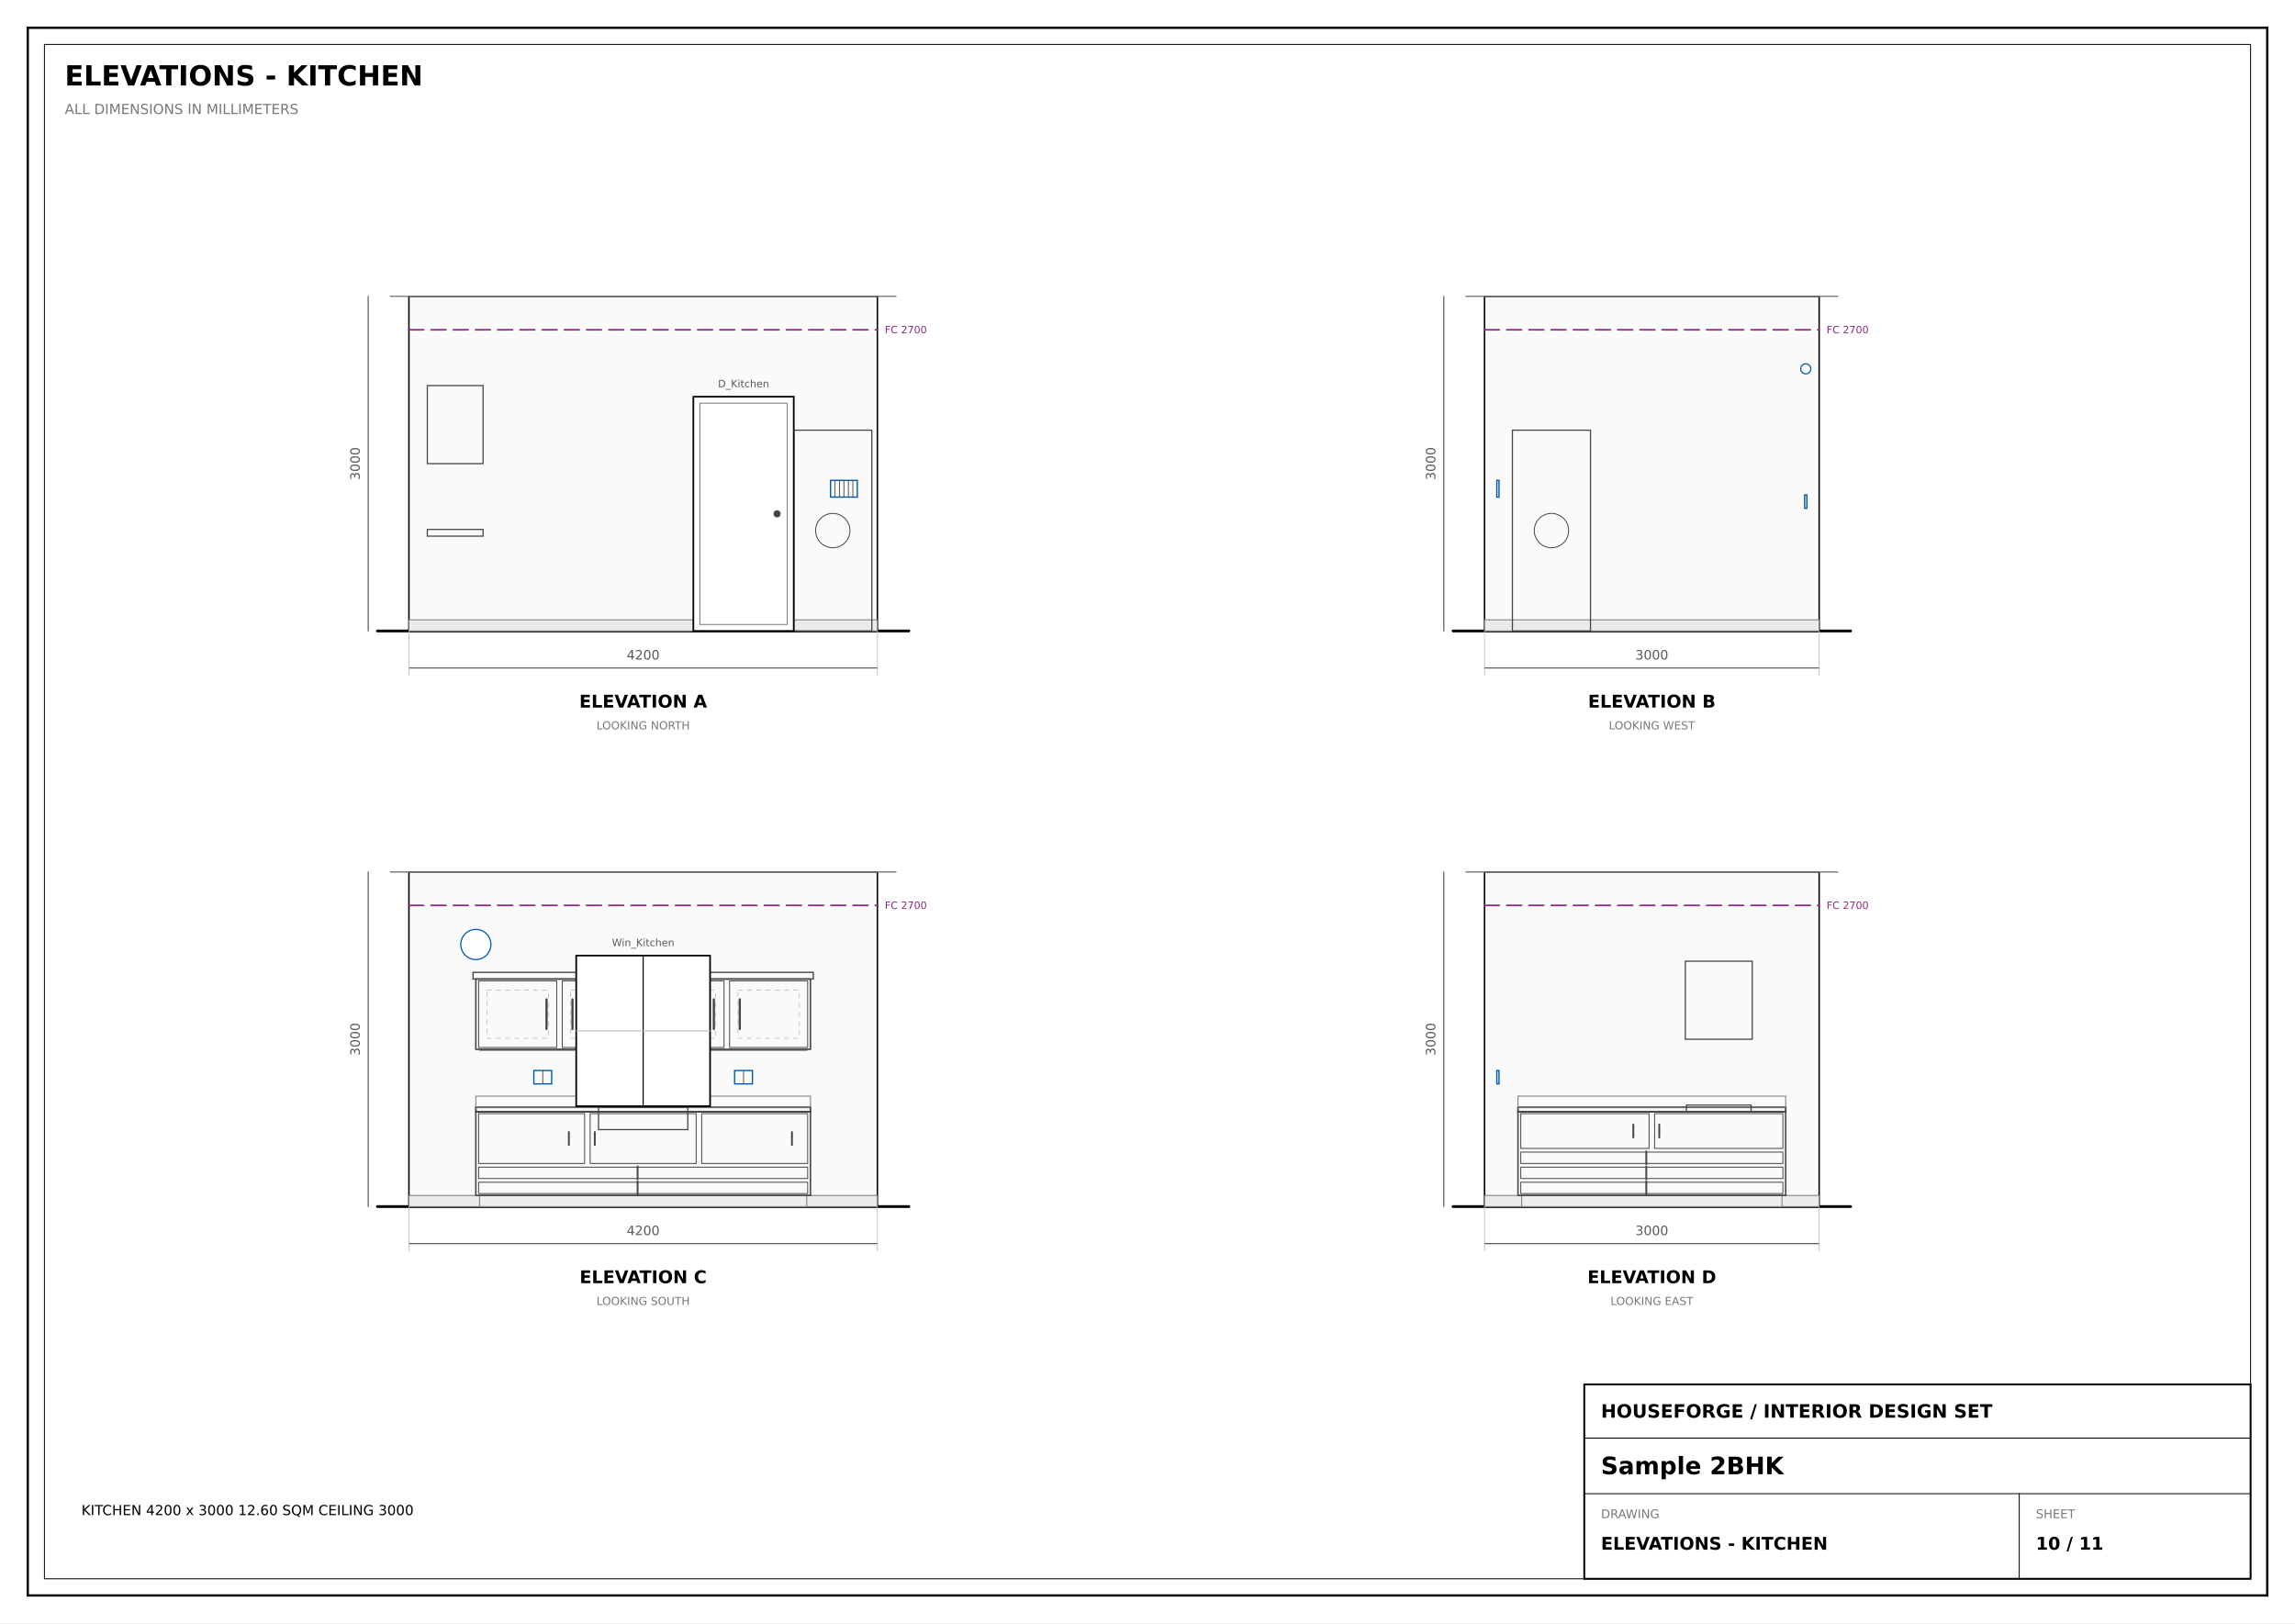
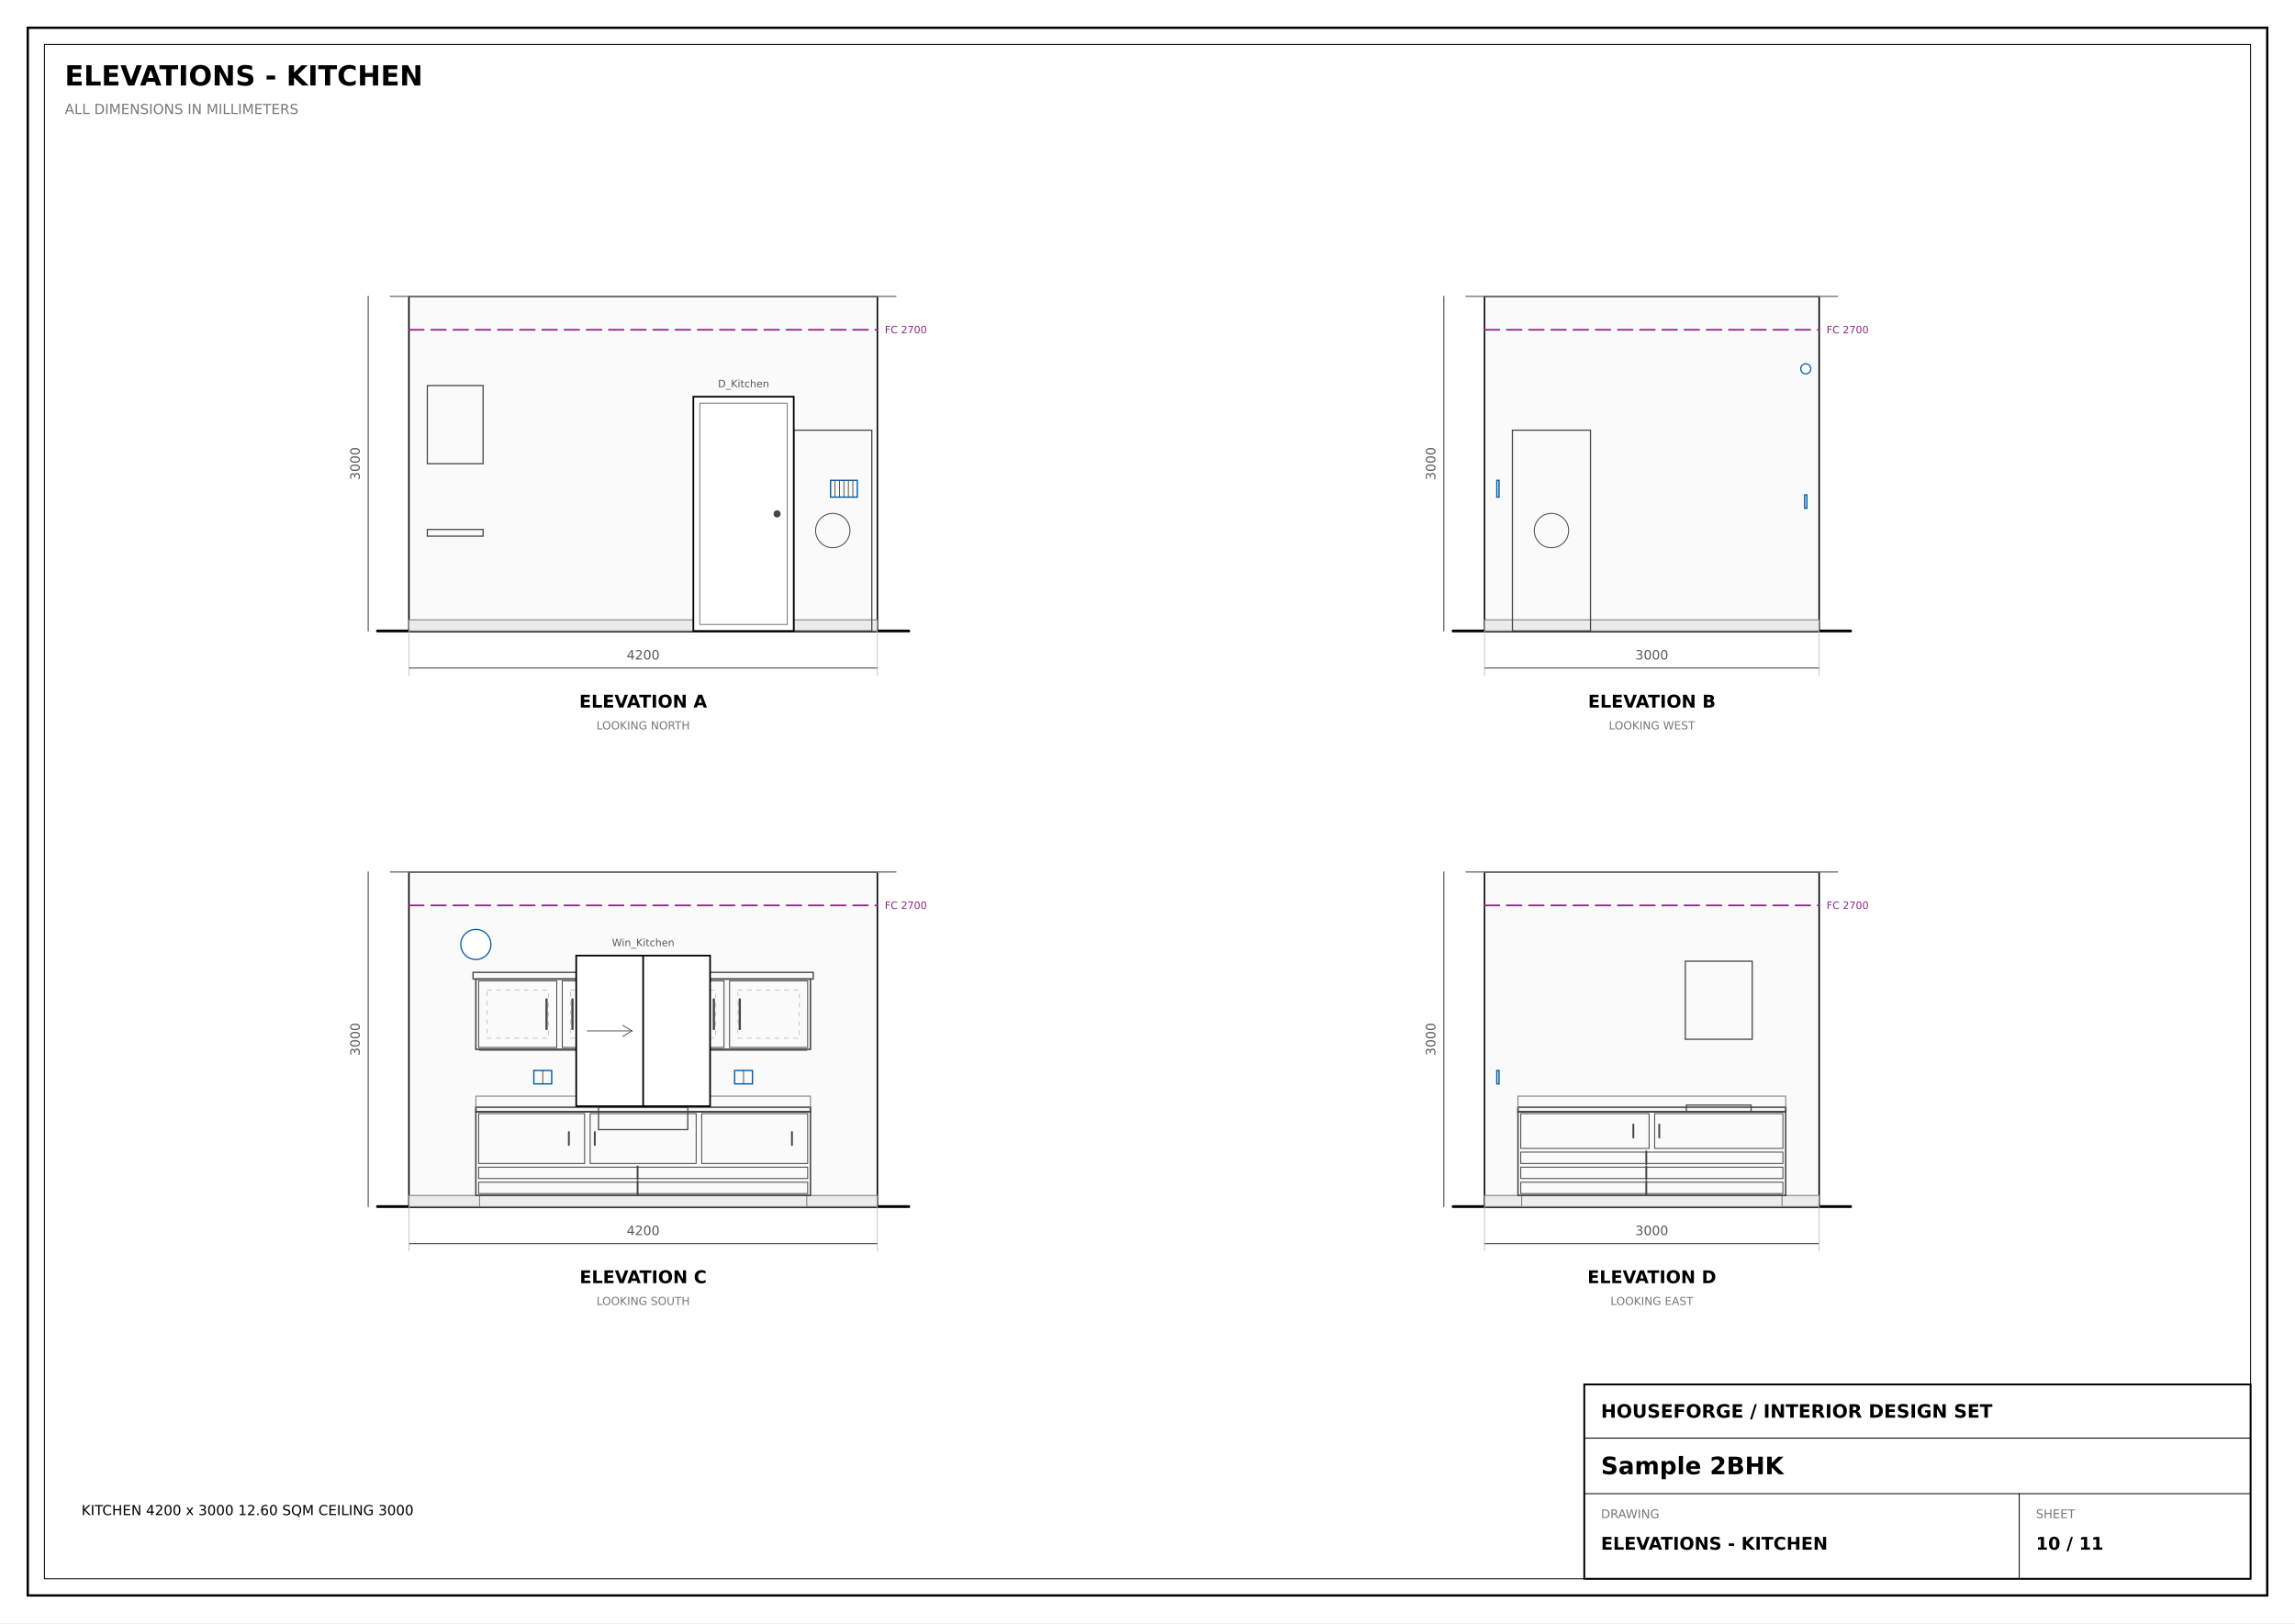
<svg xmlns="http://www.w3.org/2000/svg" width="2480" height="1754" viewBox="0 0 2480 1754">
  <rect width="2480" height="1754" fill="#ffffff" />
  <polygon points="30.00,30.00 2450.00,30.00 2450.00,1724.00 30.00,1724.00" fill="none" stroke="#000000" stroke-width="2.50" />
  <polygon points="48.00,48.00 2432.00,48.00 2432.00,1706.00 48.00,1706.00" fill="none" stroke="#000000" stroke-width="1.00" />
  <polygon points="1712.00,1496.00 2432.00,1496.00 2432.00,1706.00 1712.00,1706.00" fill="#ffffff" stroke="#000000" stroke-width="2.00" />
  <line x1="1712.00" y1="1554.00" x2="2432.00" y2="1554.00" stroke="#000000" stroke-width="1.00" stroke-linecap="round" />
  <line x1="1712.00" y1="1614.00" x2="2432.00" y2="1614.00" stroke="#000000" stroke-width="1.00" stroke-linecap="round" />
  <line x1="2182.00" y1="1614.00" x2="2182.00" y2="1706.00" stroke="#000000" stroke-width="1.00" stroke-linecap="round" />
  <text x="1730.00" y="1525.00" font-family="DejaVu Sans, Arial, sans-serif" font-size="20.00" fill="#000000" text-anchor="start" dominant-baseline="central" font-weight="bold">HOUSEFORGE  /  INTERIOR DESIGN SET</text>
  <text x="1730.00" y="1584.00" font-family="DejaVu Sans, Arial, sans-serif" font-size="26.00" fill="#000000" text-anchor="start" dominant-baseline="central" font-weight="bold">Sample 2BHK</text>
  <text x="1730.00" y="1636.00" font-family="DejaVu Sans, Arial, sans-serif" font-size="13.00" fill="#787878" text-anchor="start" dominant-baseline="central">DRAWING</text>
  <text x="1730.00" y="1668.00" font-family="DejaVu Sans, Arial, sans-serif" font-size="19.00" fill="#000000" text-anchor="start" dominant-baseline="central" font-weight="bold">ELEVATIONS - KITCHEN</text>
  <text x="2200.00" y="1636.00" font-family="DejaVu Sans, Arial, sans-serif" font-size="13.00" fill="#787878" text-anchor="start" dominant-baseline="central">SHEET</text>
  <text x="2200.00" y="1668.00" font-family="DejaVu Sans, Arial, sans-serif" font-size="19.00" fill="#000000" text-anchor="start" dominant-baseline="central" font-weight="bold">10 / 11</text>
  <text x="70.00" y="82.00" font-family="DejaVu Sans, Arial, sans-serif" font-size="30.00" fill="#000000" text-anchor="start" dominant-baseline="central" font-weight="bold">ELEVATIONS - KITCHEN</text>
  <text x="70.00" y="118.00" font-family="DejaVu Sans, Arial, sans-serif" font-size="15.00" fill="#787878" text-anchor="start" dominant-baseline="central">ALL DIMENSIONS IN MILLIMETERS</text>
  <polygon points="441.88,320.20 948.12,320.20 948.12,681.80 441.88,681.80" fill="#fafafa" stroke="#000000" stroke-width="1.60" />
  <line x1="407.88" y1="681.80" x2="982.12" y2="681.80" stroke="#000000" stroke-width="3.00" stroke-linecap="round" />
  <line x1="421.88" y1="320.20" x2="968.12" y2="320.20" stroke="#787878" stroke-width="1.40" stroke-linecap="round" />
  <line x1="441.88" y1="356.36" x2="948.12" y2="356.36" stroke="#8c2882" stroke-width="1.80" stroke-dasharray="16 8" stroke-linecap="round" />
  <text x="956.12" y="356.36" font-family="DejaVu Sans, Arial, sans-serif" font-size="11.00" fill="#8c2882" text-anchor="start" dominant-baseline="central">FC 2700</text>
  <polygon points="441.88,669.75 948.12,669.75 948.12,681.80 441.88,681.80" fill="#ebebeb" stroke="#787878" stroke-width="1.00" />
  <polygon points="461.77,572.11 522.03,572.11 522.03,579.35 461.77,579.35" fill="none" stroke="#464646" stroke-width="1.30" />
  <polygon points="461.77,416.63 522.03,416.63 522.03,501.00 461.77,501.00" fill="none" stroke="#464646" stroke-width="1.30" />
  <polygon points="857.72,464.84 942.09,464.84 942.09,681.80 857.72,681.80" fill="none" stroke="#464646" stroke-width="1.30" />
  <circle cx="899.91" cy="573.32" r="18.56" fill="none" stroke="#464646" stroke-width="1.00" />
  <polygon points="897.50,519.08 926.42,519.08 926.42,537.16 897.50,537.16" fill="none" stroke="#005aaa" stroke-width="1.40" />
  <line x1="902.32" y1="519.08" x2="902.32" y2="537.16" stroke="#464646" stroke-width="0.90" stroke-linecap="round" />
  <line x1="907.14" y1="519.08" x2="907.14" y2="537.16" stroke="#464646" stroke-width="0.90" stroke-linecap="round" />
  <line x1="911.96" y1="519.08" x2="911.96" y2="537.16" stroke="#464646" stroke-width="0.90" stroke-linecap="round" />
  <line x1="916.78" y1="519.08" x2="916.78" y2="537.16" stroke="#464646" stroke-width="0.90" stroke-linecap="round" />
  <line x1="921.60" y1="519.08" x2="921.60" y2="537.16" stroke="#464646" stroke-width="0.90" stroke-linecap="round" />
  <polygon points="749.24,428.68 857.72,428.68 857.72,681.80 749.24,681.80" fill="#ffffff" stroke="#000000" stroke-width="1.80" />
  <polygon points="756.24,435.68 850.72,435.68 850.72,674.80 756.24,674.80" fill="none" stroke="#787878" stroke-width="1.00" />
  <circle cx="839.72" cy="555.24" r="3.40" fill="#464646" stroke="#464646" stroke-width="1.00" />
  <text x="803.48" y="414.68" font-family="DejaVu Sans, Arial, sans-serif" font-size="11.00" fill="#5a5a5a" text-anchor="middle" dominant-baseline="central">D_Kitchen</text>
  <line x1="441.88" y1="721.80" x2="948.12" y2="721.80" stroke="#5a5a5a" stroke-width="1.20" stroke-linecap="round" />
  <line x1="441.88" y1="681.80" x2="441.88" y2="729.80" stroke="#b9b9b9" stroke-width="0.80" stroke-linecap="round" />
  <line x1="948.12" y1="681.80" x2="948.12" y2="729.80" stroke="#b9b9b9" stroke-width="0.80" stroke-linecap="round" />
  <text x="695.00" y="707.80" font-family="DejaVu Sans, Arial, sans-serif" font-size="14.00" fill="#5a5a5a" text-anchor="middle" dominant-baseline="central">4200</text>
  <line x1="397.88" y1="320.20" x2="397.88" y2="681.80" stroke="#5a5a5a" stroke-width="1.20" stroke-linecap="round" />
  <text x="383.88" y="501.00" font-family="DejaVu Sans, Arial, sans-serif" font-size="14.00" fill="#5a5a5a" text-anchor="middle" dominant-baseline="central" transform="rotate(-90.00 383.88 501.00)">3000</text>
  <text x="695.00" y="758.00" font-family="DejaVu Sans, Arial, sans-serif" font-size="19.00" fill="#000000" text-anchor="middle" dominant-baseline="central" font-weight="bold">ELEVATION A</text>
  <text x="695.00" y="784.00" font-family="DejaVu Sans, Arial, sans-serif" font-size="12.00" fill="#787878" text-anchor="middle" dominant-baseline="central">LOOKING NORTH</text>
  <polygon points="1604.20,320.20 1965.80,320.20 1965.80,681.80 1604.20,681.80" fill="#fafafa" stroke="#000000" stroke-width="1.60" />
  <line x1="1570.20" y1="681.80" x2="1999.80" y2="681.80" stroke="#000000" stroke-width="3.00" stroke-linecap="round" />
  <line x1="1584.20" y1="320.20" x2="1985.80" y2="320.20" stroke="#787878" stroke-width="1.40" stroke-linecap="round" />
  <line x1="1604.20" y1="356.36" x2="1965.80" y2="356.36" stroke="#8c2882" stroke-width="1.80" stroke-dasharray="16 8" stroke-linecap="round" />
  <text x="1973.80" y="356.36" font-family="DejaVu Sans, Arial, sans-serif" font-size="11.00" fill="#8c2882" text-anchor="start" dominant-baseline="central">FC 2700</text>
  <polygon points="1604.20,669.75 1965.80,669.75 1965.80,681.80 1604.20,681.80" fill="#ebebeb" stroke="#787878" stroke-width="1.00" />
  <polygon points="1950.13,534.75 1952.54,534.75 1952.54,549.21 1950.13,549.21" fill="none" stroke="#005aaa" stroke-width="1.40" />
  <circle cx="1951.34" cy="398.55" r="5.42" fill="#ffffff" stroke="#005aaa" stroke-width="1.30" />
  <polygon points="1634.33,464.84 1718.71,464.84 1718.71,681.80 1634.33,681.80" fill="none" stroke="#464646" stroke-width="1.30" />
  <circle cx="1676.52" cy="573.32" r="18.56" fill="none" stroke="#464646" stroke-width="1.00" />
  <polygon points="1617.46,519.08 1619.87,519.08 1619.87,537.16 1617.46,537.16" fill="none" stroke="#005aaa" stroke-width="1.40" />
  <line x1="1604.20" y1="721.80" x2="1965.80" y2="721.80" stroke="#5a5a5a" stroke-width="1.20" stroke-linecap="round" />
  <line x1="1604.20" y1="681.80" x2="1604.20" y2="729.80" stroke="#b9b9b9" stroke-width="0.80" stroke-linecap="round" />
  <line x1="1965.80" y1="681.80" x2="1965.80" y2="729.80" stroke="#b9b9b9" stroke-width="0.80" stroke-linecap="round" />
  <text x="1785.00" y="707.80" font-family="DejaVu Sans, Arial, sans-serif" font-size="14.00" fill="#5a5a5a" text-anchor="middle" dominant-baseline="central">3000</text>
  <line x1="1560.20" y1="320.20" x2="1560.20" y2="681.80" stroke="#5a5a5a" stroke-width="1.20" stroke-linecap="round" />
  <text x="1546.20" y="501.00" font-family="DejaVu Sans, Arial, sans-serif" font-size="14.00" fill="#5a5a5a" text-anchor="middle" dominant-baseline="central" transform="rotate(-90.00 1546.20 501.00)">3000</text>
  <text x="1785.00" y="758.00" font-family="DejaVu Sans, Arial, sans-serif" font-size="19.00" fill="#000000" text-anchor="middle" dominant-baseline="central" font-weight="bold">ELEVATION B</text>
  <text x="1785.00" y="784.00" font-family="DejaVu Sans, Arial, sans-serif" font-size="12.00" fill="#787878" text-anchor="middle" dominant-baseline="central">LOOKING WEST</text>
  <polygon points="441.88,942.20 948.12,942.20 948.12,1303.80 441.88,1303.80" fill="#fafafa" stroke="#000000" stroke-width="1.60" />
  <line x1="407.88" y1="1303.80" x2="982.12" y2="1303.80" stroke="#000000" stroke-width="3.00" stroke-linecap="round" />
  <line x1="421.88" y1="942.20" x2="968.12" y2="942.20" stroke="#787878" stroke-width="1.40" stroke-linecap="round" />
  <line x1="441.88" y1="978.36" x2="948.12" y2="978.36" stroke="#8c2882" stroke-width="1.80" stroke-dasharray="16 8" stroke-linecap="round" />
  <text x="956.12" y="978.36" font-family="DejaVu Sans, Arial, sans-serif" font-size="11.00" fill="#8c2882" text-anchor="start" dominant-baseline="central">FC 2700</text>
  <polygon points="441.88,1291.75 948.12,1291.75 948.12,1303.80 441.88,1303.80" fill="#ebebeb" stroke="#787878" stroke-width="1.00" />
  <polygon points="518.20,1291.75 871.80,1291.75 871.80,1303.80 518.20,1303.80" fill="#eeeeee" stroke="#787878" stroke-width="1.00" />
  <polygon points="514.20,1201.35 875.80,1201.35 875.80,1291.75 514.20,1291.75" fill="none" stroke="#464646" stroke-width="1.60" />
  <polygon points="517.20,1261.20 872.80,1261.20 872.80,1273.47 517.20,1273.47" fill="none" stroke="#464646" stroke-width="1.00" />
  <line x1="689.00" y1="1260.34" x2="689.00" y2="1274.34" stroke="#464646" stroke-width="2.00" stroke-linecap="round" />
  <polygon points="517.20,1277.47 872.80,1277.47 872.80,1289.75 517.20,1289.75" fill="none" stroke="#464646" stroke-width="1.00" />
  <line x1="689.00" y1="1276.61" x2="689.00" y2="1290.61" stroke="#464646" stroke-width="2.00" stroke-linecap="round" />
  <polygon points="517.20,1203.35 631.73,1203.35 631.73,1257.20 517.20,1257.20" fill="none" stroke="#464646" stroke-width="1.00" />
  <line x1="614.73" y1="1223.27" x2="614.73" y2="1237.27" stroke="#464646" stroke-width="2.00" stroke-linecap="round" />
  <polygon points="637.73,1203.35 752.27,1203.35 752.27,1257.20 637.73,1257.20" fill="none" stroke="#464646" stroke-width="1.00" />
  <line x1="642.73" y1="1223.27" x2="642.73" y2="1237.27" stroke="#464646" stroke-width="2.00" stroke-linecap="round" />
  <polygon points="758.27,1203.35 872.80,1203.35 872.80,1257.20 758.27,1257.20" fill="none" stroke="#464646" stroke-width="1.00" />
  <line x1="855.80" y1="1223.27" x2="855.80" y2="1237.27" stroke="#464646" stroke-width="2.00" stroke-linecap="round" />
  <polygon points="514.20,1196.53 875.80,1196.53 875.80,1201.35 514.20,1201.35" fill="none" stroke="#464646" stroke-width="1.80" />
  <polygon points="514.20,1184.47 875.80,1184.47 875.80,1196.53 514.20,1196.53" fill="none" stroke="#787878" stroke-width="1.00" />
  <polygon points="646.79,1196.53 743.21,1196.53 743.21,1220.63 646.79,1220.63" fill="none" stroke="#464646" stroke-width="1.30" />
  <polygon points="518.20,1133.85 871.80,1133.85 871.80,1135.05 518.20,1135.05" fill="#eeeeee" stroke="#787878" stroke-width="1.00" />
  <polygon points="511.20,1050.68 878.80,1050.68 878.80,1057.91 511.20,1057.91" fill="none" stroke="#464646" stroke-width="1.40" />
  <polygon points="514.20,1057.91 875.80,1057.91 875.80,1133.85 514.20,1133.85" fill="none" stroke="#464646" stroke-width="1.60" />
  <polygon points="517.20,1059.91 601.60,1059.91 601.60,1131.85 517.20,1131.85" fill="none" stroke="#464646" stroke-width="1.00" />
  <polygon points="526.20,1069.91 592.60,1069.91 592.60,1121.85 526.20,1121.85" fill="none" stroke="#b9b9b9" stroke-width="0.80" stroke-dasharray="5 5" />
  <line x1="590.60" y1="1079.88" x2="590.60" y2="1111.88" stroke="#464646" stroke-width="2.40" stroke-linecap="round" />
  <polygon points="607.60,1059.91 692.00,1059.91 692.00,1131.85 607.60,1131.85" fill="none" stroke="#464646" stroke-width="1.00" />
  <polygon points="616.60,1069.91 683.00,1069.91 683.00,1121.85 616.60,1121.85" fill="none" stroke="#b9b9b9" stroke-width="0.80" stroke-dasharray="5 5" />
  <line x1="618.60" y1="1079.88" x2="618.60" y2="1111.88" stroke="#464646" stroke-width="2.40" stroke-linecap="round" />
  <polygon points="698.00,1059.91 782.40,1059.91 782.40,1131.85 698.00,1131.85" fill="none" stroke="#464646" stroke-width="1.00" />
  <polygon points="707.00,1069.91 773.40,1069.91 773.40,1121.85 707.00,1121.85" fill="none" stroke="#b9b9b9" stroke-width="0.80" stroke-dasharray="5 5" />
  <line x1="771.40" y1="1079.88" x2="771.40" y2="1111.88" stroke="#464646" stroke-width="2.40" stroke-linecap="round" />
  <polygon points="788.40,1059.91 872.80,1059.91 872.80,1131.85 788.40,1131.85" fill="none" stroke="#464646" stroke-width="1.00" />
  <polygon points="797.40,1069.91 863.80,1069.91 863.80,1121.85 797.40,1121.85" fill="none" stroke="#b9b9b9" stroke-width="0.80" stroke-dasharray="5 5" />
  <line x1="799.40" y1="1079.88" x2="799.40" y2="1111.88" stroke="#464646" stroke-width="2.40" stroke-linecap="round" />
  <polygon points="793.84,1156.75 813.12,1156.75 813.12,1171.21 793.84,1171.21" fill="none" stroke="#005aaa" stroke-width="1.40" />
  <line x1="803.48" y1="1156.75" x2="803.48" y2="1171.21" stroke="#464646" stroke-width="0.90" stroke-linecap="round" />
  <polygon points="576.88,1156.75 596.16,1156.75 596.16,1171.21 576.88,1171.21" fill="none" stroke="#005aaa" stroke-width="1.40" />
  <line x1="586.52" y1="1156.75" x2="586.52" y2="1171.21" stroke="#464646" stroke-width="0.90" stroke-linecap="round" />
  <circle cx="514.20" cy="1020.55" r="16.27" fill="#ffffff" stroke="#005aaa" stroke-width="1.30" />
  <polygon points="622.68,1032.60 767.32,1032.60 767.32,1195.32 622.68,1195.32" fill="#ffffff" stroke="#000000" stroke-width="1.80" />
-   <line x1="695.00" y1="1032.60" x2="695.00" y2="1195.32" stroke="#000000" stroke-width="1.20" stroke-linecap="round" />
-   <line x1="622.68" y1="1113.96" x2="767.32" y2="1113.96" stroke="#b9b9b9" stroke-width="1.00" stroke-linecap="round" />
+   <line x1="695.00" y1="1032.60" x2="695.00" y2="1195.32" stroke="#000000" stroke-width="1.80" stroke-linecap="round" />
+   <line x1="634.68" y1="1113.96" x2="683.00" y2="1113.96" stroke="#5a5a5a" stroke-width="1.00" stroke-linecap="round" />
+   <line x1="683.00" y1="1113.96" x2="673.00" y2="1107.96" stroke="#5a5a5a" stroke-width="1.00" stroke-linecap="round" />
+   <line x1="683.00" y1="1113.96" x2="673.00" y2="1119.96" stroke="#5a5a5a" stroke-width="1.00" stroke-linecap="round" />
  <text x="695.00" y="1018.60" font-family="DejaVu Sans, Arial, sans-serif" font-size="11.00" fill="#5a5a5a" text-anchor="middle" dominant-baseline="central">Win_Kitchen</text>
  <line x1="441.88" y1="1343.80" x2="948.12" y2="1343.80" stroke="#5a5a5a" stroke-width="1.20" stroke-linecap="round" />
  <line x1="441.88" y1="1303.80" x2="441.88" y2="1351.80" stroke="#b9b9b9" stroke-width="0.80" stroke-linecap="round" />
  <line x1="948.12" y1="1303.80" x2="948.12" y2="1351.80" stroke="#b9b9b9" stroke-width="0.80" stroke-linecap="round" />
  <text x="695.00" y="1329.80" font-family="DejaVu Sans, Arial, sans-serif" font-size="14.00" fill="#5a5a5a" text-anchor="middle" dominant-baseline="central">4200</text>
  <line x1="397.88" y1="942.20" x2="397.88" y2="1303.80" stroke="#5a5a5a" stroke-width="1.20" stroke-linecap="round" />
  <text x="383.88" y="1123.00" font-family="DejaVu Sans, Arial, sans-serif" font-size="14.00" fill="#5a5a5a" text-anchor="middle" dominant-baseline="central" transform="rotate(-90.00 383.88 1123.00)">3000</text>
  <text x="695.00" y="1380.00" font-family="DejaVu Sans, Arial, sans-serif" font-size="19.00" fill="#000000" text-anchor="middle" dominant-baseline="central" font-weight="bold">ELEVATION C</text>
  <text x="695.00" y="1406.00" font-family="DejaVu Sans, Arial, sans-serif" font-size="12.00" fill="#787878" text-anchor="middle" dominant-baseline="central">LOOKING SOUTH</text>
  <polygon points="1604.20,942.20 1965.80,942.20 1965.80,1303.80 1604.20,1303.80" fill="#fafafa" stroke="#000000" stroke-width="1.60" />
  <line x1="1570.20" y1="1303.80" x2="1999.80" y2="1303.80" stroke="#000000" stroke-width="3.00" stroke-linecap="round" />
  <line x1="1584.20" y1="942.20" x2="1985.80" y2="942.20" stroke="#787878" stroke-width="1.40" stroke-linecap="round" />
  <line x1="1604.20" y1="978.36" x2="1965.80" y2="978.36" stroke="#8c2882" stroke-width="1.80" stroke-dasharray="16 8" stroke-linecap="round" />
  <text x="1973.80" y="978.36" font-family="DejaVu Sans, Arial, sans-serif" font-size="11.00" fill="#8c2882" text-anchor="start" dominant-baseline="central">FC 2700</text>
  <polygon points="1604.20,1291.75 1965.80,1291.75 1965.80,1303.80 1604.20,1303.80" fill="#ebebeb" stroke="#787878" stroke-width="1.00" />
  <polygon points="1617.46,1156.75 1619.87,1156.75 1619.87,1171.21 1617.46,1171.21" fill="none" stroke="#005aaa" stroke-width="1.40" />
  <polygon points="1644.36,1291.75 1925.64,1291.75 1925.64,1303.80 1644.36,1303.80" fill="#eeeeee" stroke="#787878" stroke-width="1.00" />
  <polygon points="1640.36,1201.35 1929.64,1201.35 1929.64,1291.75 1640.36,1291.75" fill="none" stroke="#464646" stroke-width="1.60" />
  <polygon points="1643.36,1244.93 1926.64,1244.93 1926.64,1257.20 1643.36,1257.20" fill="none" stroke="#464646" stroke-width="1.00" />
  <line x1="1779.00" y1="1244.07" x2="1779.00" y2="1258.07" stroke="#464646" stroke-width="2.00" stroke-linecap="round" />
  <polygon points="1643.36,1261.20 1926.64,1261.20 1926.64,1273.47 1643.36,1273.47" fill="none" stroke="#464646" stroke-width="1.00" />
  <line x1="1779.00" y1="1260.34" x2="1779.00" y2="1274.34" stroke="#464646" stroke-width="2.00" stroke-linecap="round" />
  <polygon points="1643.36,1277.47 1926.64,1277.47 1926.64,1289.75 1643.36,1289.75" fill="none" stroke="#464646" stroke-width="1.00" />
  <line x1="1779.00" y1="1276.61" x2="1779.00" y2="1290.61" stroke="#464646" stroke-width="2.00" stroke-linecap="round" />
  <polygon points="1643.36,1203.35 1782.00,1203.35 1782.00,1240.93 1643.36,1240.93" fill="none" stroke="#464646" stroke-width="1.00" />
  <line x1="1765.00" y1="1215.14" x2="1765.00" y2="1229.14" stroke="#464646" stroke-width="2.00" stroke-linecap="round" />
  <polygon points="1788.00,1203.35 1926.64,1203.35 1926.64,1240.93 1788.00,1240.93" fill="none" stroke="#464646" stroke-width="1.00" />
  <line x1="1793.00" y1="1215.14" x2="1793.00" y2="1229.14" stroke="#464646" stroke-width="2.00" stroke-linecap="round" />
  <polygon points="1640.36,1196.53 1929.64,1196.53 1929.64,1201.35 1640.36,1201.35" fill="none" stroke="#464646" stroke-width="1.80" />
  <polygon points="1640.36,1184.47 1929.64,1184.47 1929.64,1196.53 1640.36,1196.53" fill="none" stroke="#787878" stroke-width="1.00" />
  <polygon points="1822.37,1194.11 1892.27,1194.11 1892.27,1201.35 1822.37,1201.35" fill="none" stroke="#464646" stroke-width="1.30" />
  <polygon points="1821.16,1038.63 1893.48,1038.63 1893.48,1123.00 1821.16,1123.00" fill="none" stroke="#464646" stroke-width="1.30" />
  <line x1="1604.20" y1="1343.80" x2="1965.80" y2="1343.80" stroke="#5a5a5a" stroke-width="1.20" stroke-linecap="round" />
  <line x1="1604.20" y1="1303.80" x2="1604.20" y2="1351.80" stroke="#b9b9b9" stroke-width="0.80" stroke-linecap="round" />
  <line x1="1965.80" y1="1303.80" x2="1965.80" y2="1351.80" stroke="#b9b9b9" stroke-width="0.80" stroke-linecap="round" />
  <text x="1785.00" y="1329.80" font-family="DejaVu Sans, Arial, sans-serif" font-size="14.00" fill="#5a5a5a" text-anchor="middle" dominant-baseline="central">3000</text>
  <line x1="1560.20" y1="942.20" x2="1560.20" y2="1303.80" stroke="#5a5a5a" stroke-width="1.20" stroke-linecap="round" />
  <text x="1546.20" y="1123.00" font-family="DejaVu Sans, Arial, sans-serif" font-size="14.00" fill="#5a5a5a" text-anchor="middle" dominant-baseline="central" transform="rotate(-90.00 1546.20 1123.00)">3000</text>
  <text x="1785.00" y="1380.00" font-family="DejaVu Sans, Arial, sans-serif" font-size="19.00" fill="#000000" text-anchor="middle" dominant-baseline="central" font-weight="bold">ELEVATION D</text>
  <text x="1785.00" y="1406.00" font-family="DejaVu Sans, Arial, sans-serif" font-size="12.00" fill="#787878" text-anchor="middle" dominant-baseline="central">LOOKING EAST</text>
  <text x="88.00" y="1632.00" font-family="DejaVu Sans, Arial, sans-serif" font-size="15.00" fill="#000000" text-anchor="start" dominant-baseline="central">KITCHEN   4200 x 3000   12.60 SQM   CEILING 3000</text>
</svg>
